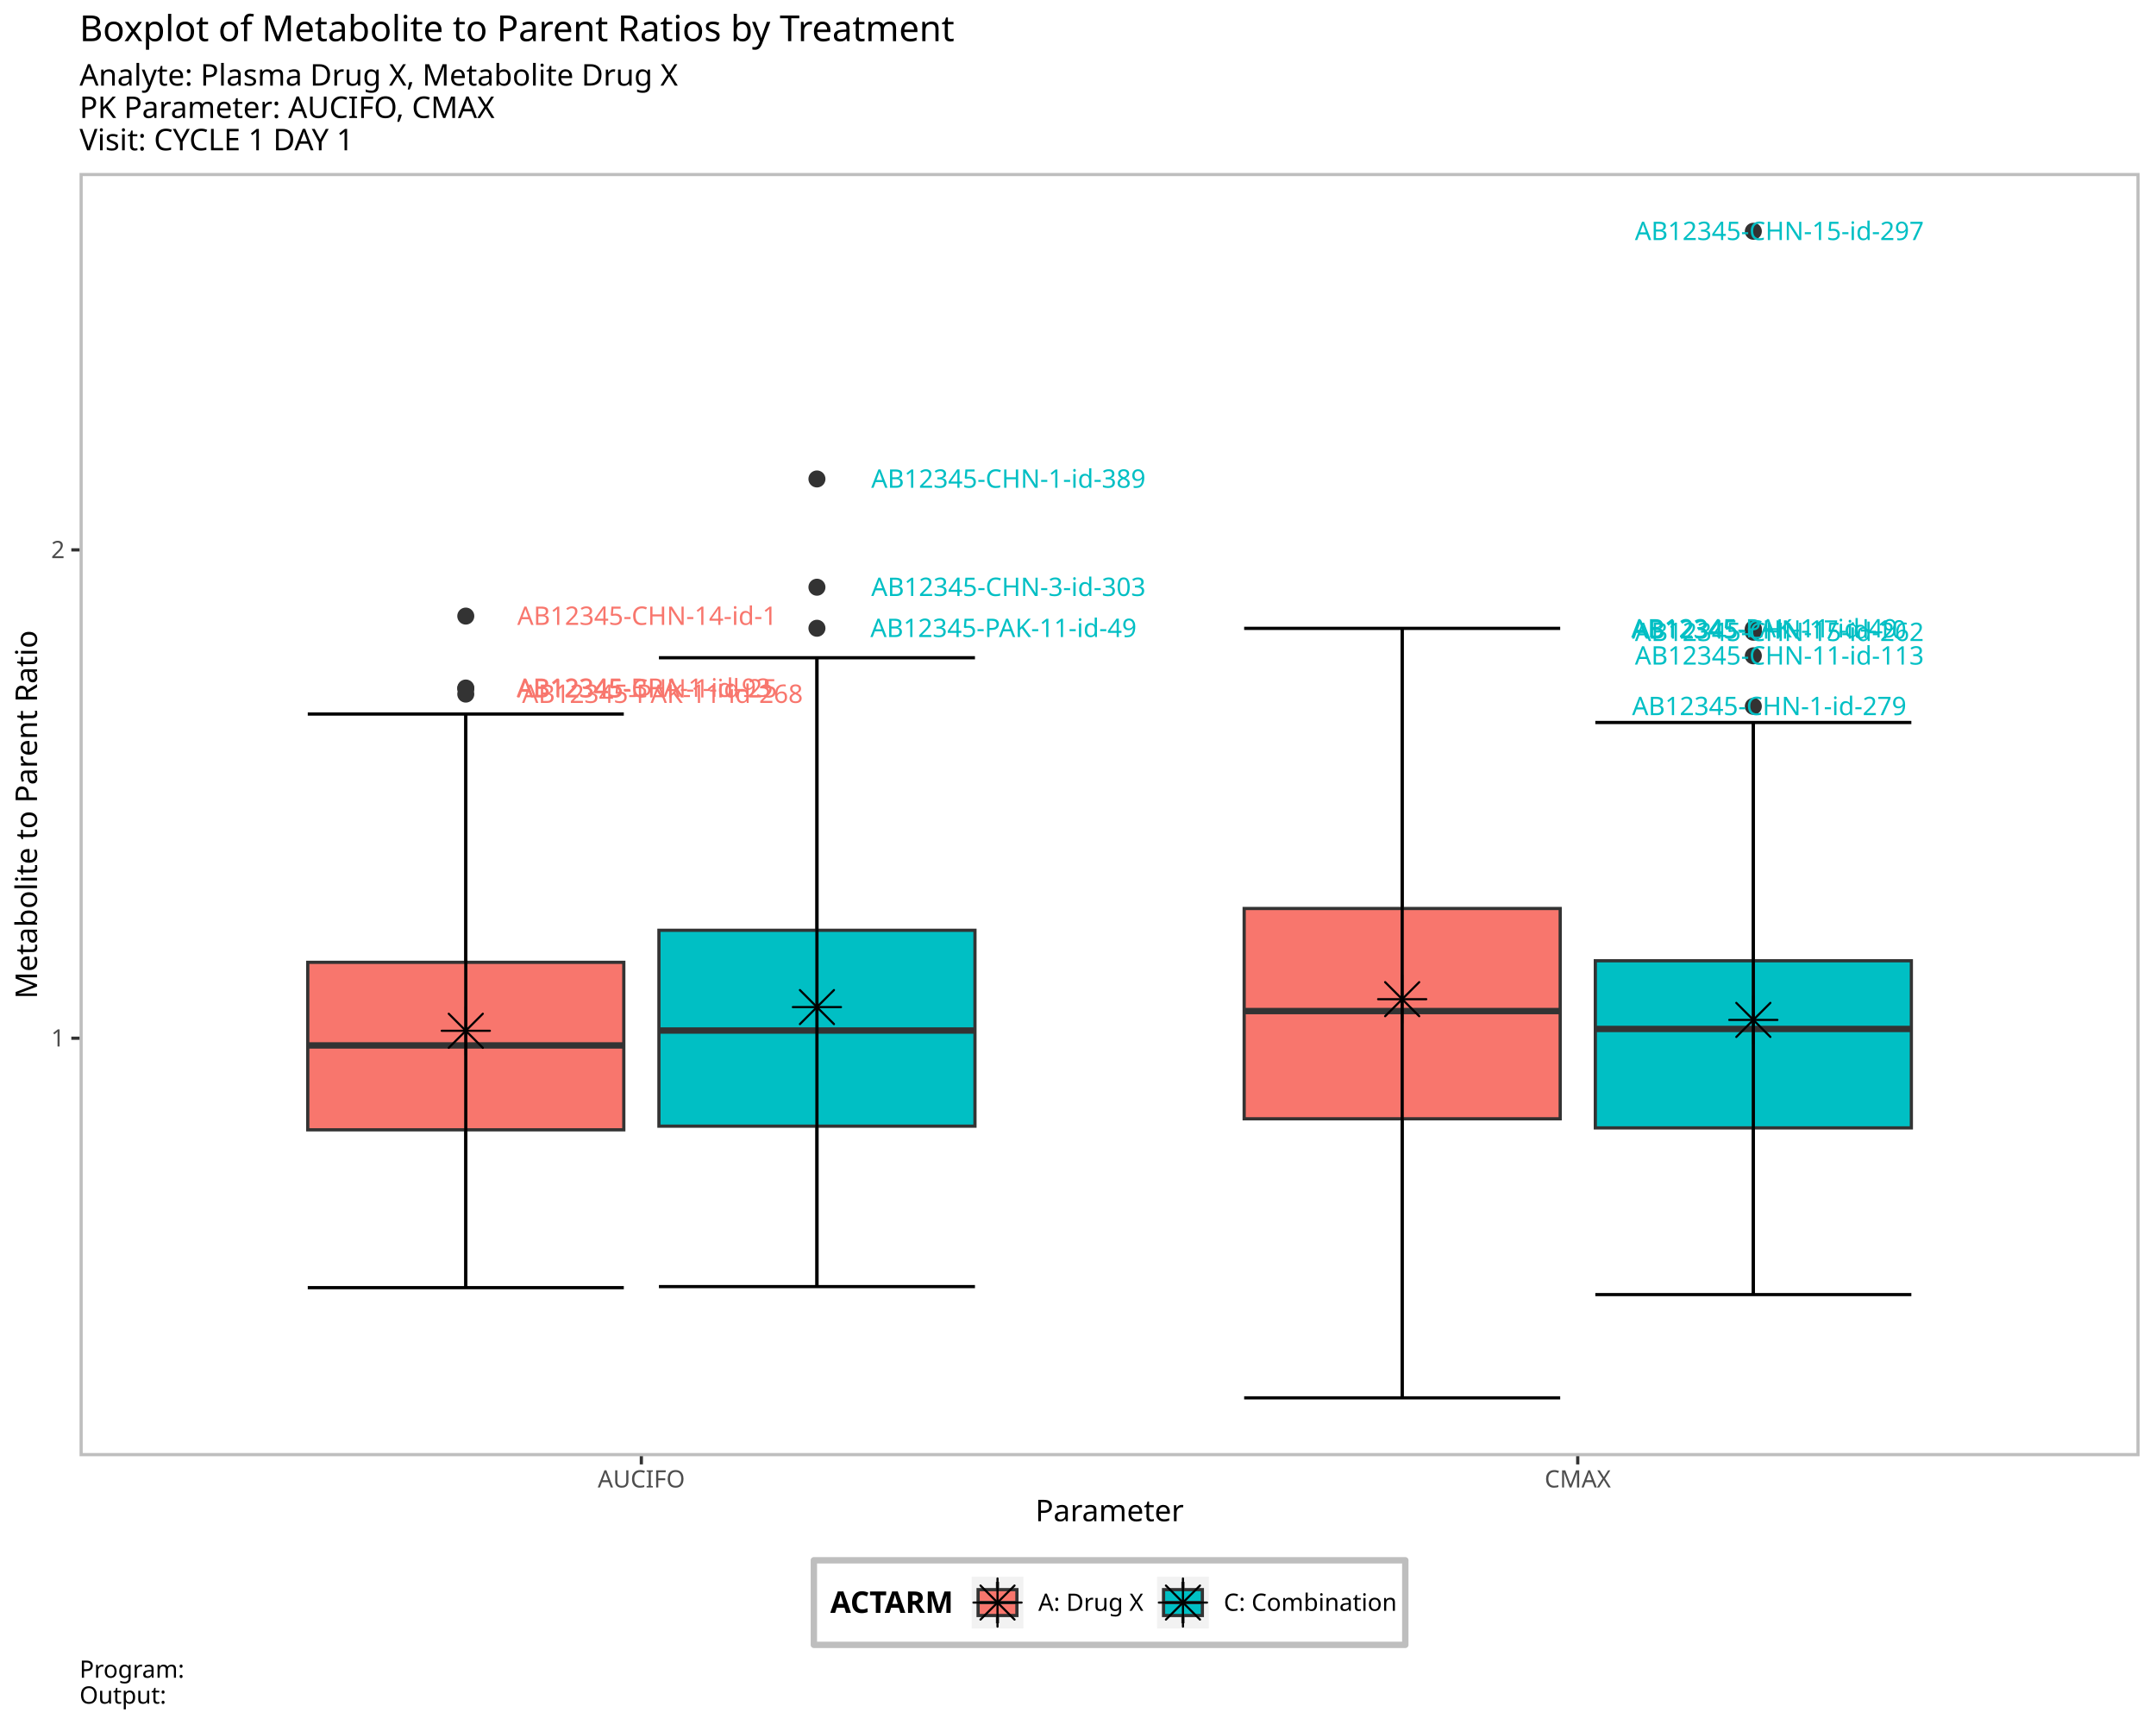
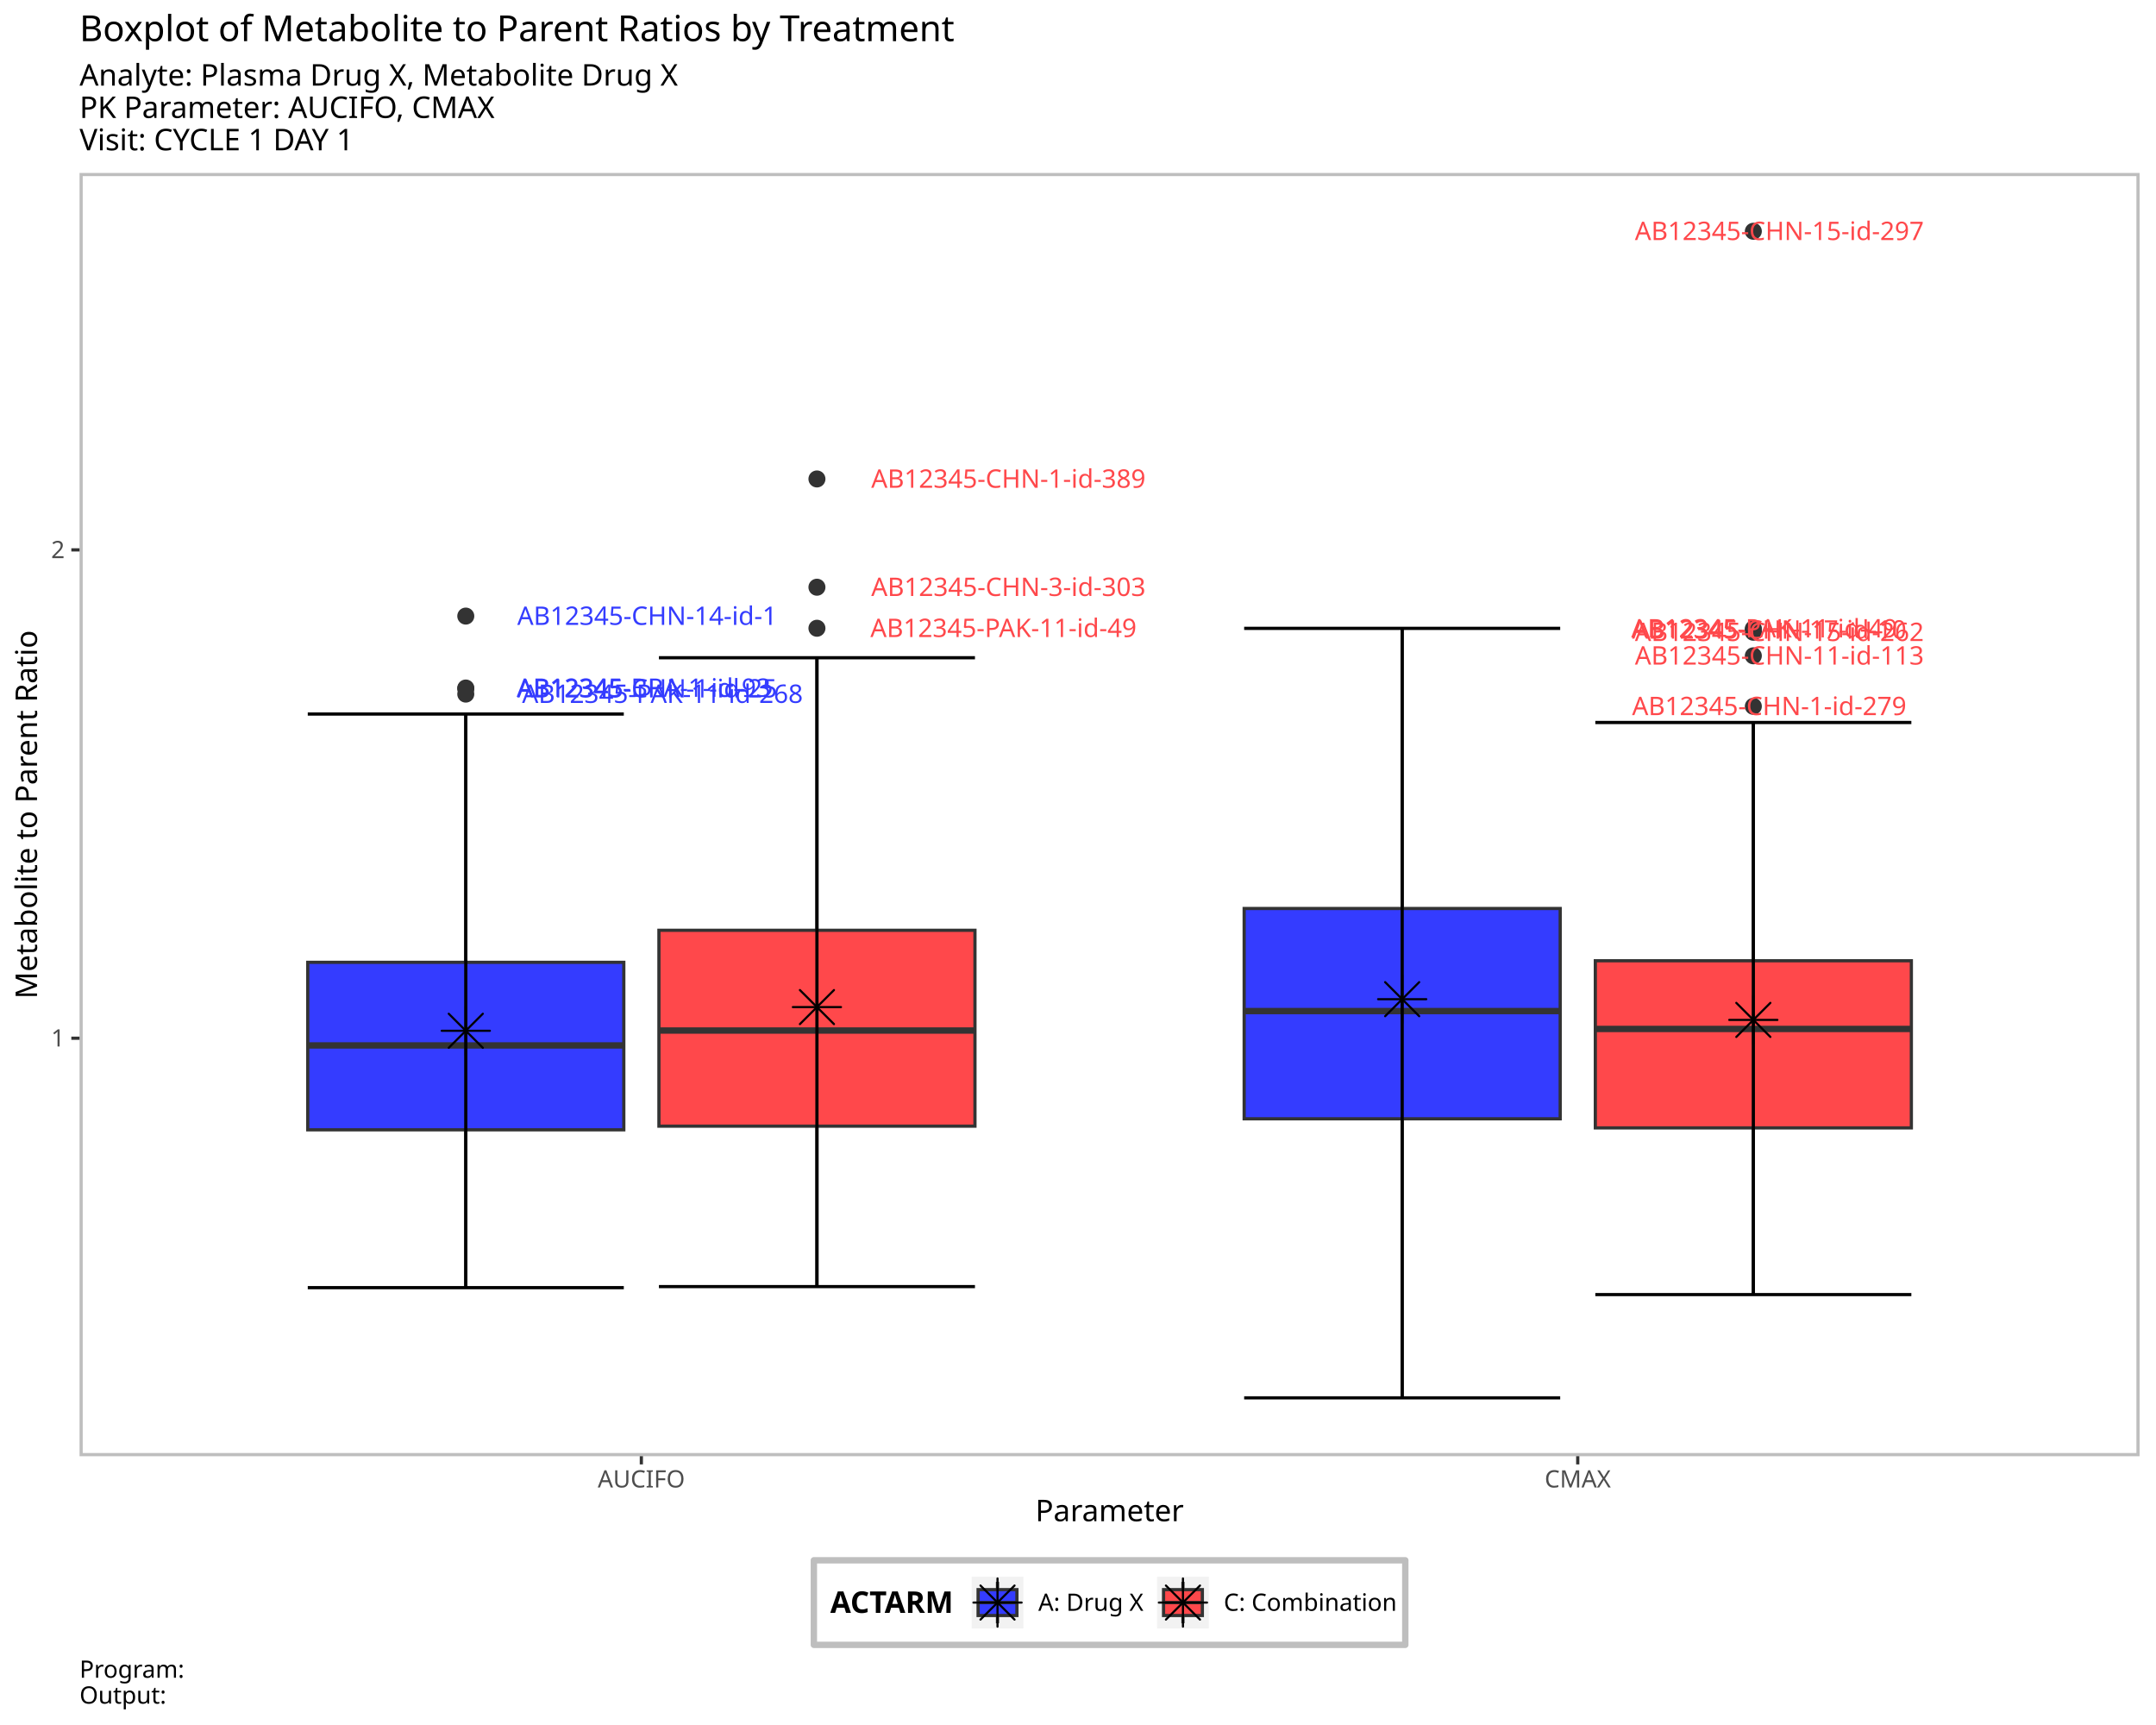
<svg xmlns="http://www.w3.org/2000/svg" class="svglite" data-engine-version="2.0" width="720.00pt" height="576.00pt" viewBox="0 0 720.00 576.00">
  <defs>
    <style type="text/css">
    .svglite line, .svglite polyline, .svglite polygon, .svglite path, .svglite rect, .svglite circle {
      fill: none;
      stroke: #000000;
      stroke-linecap: round;
      stroke-linejoin: round;
      stroke-miterlimit: 10.00;
    }
  </style>
  </defs>
  <rect width="100%" height="100%" style="stroke: none; fill: #FFFFFF;" />
  <defs>
    <clipPath id="cpMC4wMHw3MjAuMDB8MC4wMHw1NzYuMDA=">
      <rect x="0.00" y="0.00" width="720.00" height="576.00" />
    </clipPath>
  </defs>
  <g clip-path="url(#cpMC4wMHw3MjAuMDB8MC4wMHw1NzYuMDA=)">
    <rect x="0.00" y="0.00" width="720.00" height="576.00" style="stroke-width: 1.07; stroke: #FFFFFF; fill: #FFFFFF;" />
  </g>
  <defs>
    <clipPath id="cpMjYuNTZ8NzE0LjUyfDU3Ljc1fDQ4Ni4yNA==">
      <rect x="26.56" y="57.75" width="687.96" height="428.50" />
    </clipPath>
  </defs>
  <g clip-path="url(#cpMjYuNTZ8NzE0LjUyfDU3Ljc1fDQ4Ni4yNA==)">
    <circle cx="155.55" cy="231.77" r="2.49" style="stroke-width: 0.71; stroke: #333333; fill: #333333;" />
    <circle cx="155.55" cy="205.72" r="2.49" style="stroke-width: 0.71; stroke: #333333; fill: #333333;" />
    <circle cx="155.55" cy="229.74" r="2.49" style="stroke-width: 0.71; stroke: #333333; fill: #333333;" />
    <circle cx="155.55" cy="229.96" r="2.49" style="stroke-width: 0.71; stroke: #333333; fill: #333333;" />
    <line x1="155.55" y1="321.33" x2="155.55" y2="238.42" style="stroke-width: 1.07; stroke: #333333; stroke-linecap: butt;" />
    <line x1="155.55" y1="377.26" x2="155.55" y2="429.96" style="stroke-width: 1.07; stroke: #333333; stroke-linecap: butt;" />
-     <polygon points="102.78,321.33 102.78,377.26 208.32,377.26 208.32,321.33 102.78,321.33 " style="stroke-width: 1.07; stroke: #333333; stroke-linecap: butt; stroke-linejoin: miter; fill: #F8766D;" />
+     <polygon points="102.78,321.33 102.78,377.26 208.32,377.26 208.32,321.33 102.78,321.33 " style="stroke-width: 1.07; stroke: #333333; stroke-linecap: butt; stroke-linejoin: miter; fill: #343CFF;" />
    <line x1="102.78" y1="349.08" x2="208.32" y2="349.08" style="stroke-width: 2.13; stroke: #333333; stroke-linecap: butt; stroke-linejoin: miter;" />
    <circle cx="272.82" cy="209.78" r="2.49" style="stroke-width: 0.71; stroke: #333333; fill: #333333;" />
    <circle cx="272.82" cy="196.08" r="2.49" style="stroke-width: 0.71; stroke: #333333; fill: #333333;" />
    <circle cx="272.82" cy="159.93" r="2.49" style="stroke-width: 0.71; stroke: #333333; fill: #333333;" />
    <line x1="272.82" y1="310.63" x2="272.82" y2="219.63" style="stroke-width: 1.07; stroke: #333333; stroke-linecap: butt;" />
    <line x1="272.82" y1="376.04" x2="272.82" y2="429.61" style="stroke-width: 1.07; stroke: #333333; stroke-linecap: butt;" />
-     <polygon points="220.05,310.63 220.05,376.04 325.59,376.04 325.59,310.63 220.05,310.63 " style="stroke-width: 1.07; stroke: #333333; stroke-linecap: butt; stroke-linejoin: miter; fill: #00BFC4;" />
+     <polygon points="220.05,310.63 220.05,376.04 325.59,376.04 325.59,310.63 220.05,310.63 " style="stroke-width: 1.07; stroke: #333333; stroke-linecap: butt; stroke-linejoin: miter; fill: #FF484B;" />
    <line x1="220.05" y1="344.11" x2="325.59" y2="344.11" style="stroke-width: 2.13; stroke: #333333; stroke-linecap: butt; stroke-linejoin: miter;" />
    <line x1="468.26" y1="303.36" x2="468.26" y2="209.82" style="stroke-width: 1.07; stroke: #333333; stroke-linecap: butt;" />
    <line x1="468.26" y1="373.58" x2="468.26" y2="466.76" style="stroke-width: 1.07; stroke: #333333; stroke-linecap: butt;" />
-     <polygon points="415.49,303.36 415.49,373.58 521.03,373.58 521.03,303.36 415.49,303.36 " style="stroke-width: 1.07; stroke: #333333; stroke-linecap: butt; stroke-linejoin: miter; fill: #F8766D;" />
+     <polygon points="415.49,303.36 415.49,373.58 521.03,373.58 521.03,303.36 415.49,303.36 " style="stroke-width: 1.07; stroke: #333333; stroke-linecap: butt; stroke-linejoin: miter; fill: #343CFF;" />
    <line x1="415.49" y1="337.61" x2="521.03" y2="337.61" style="stroke-width: 2.13; stroke: #333333; stroke-linecap: butt; stroke-linejoin: miter;" />
    <circle cx="585.53" cy="211.11" r="2.49" style="stroke-width: 0.71; stroke: #333333; fill: #333333;" />
    <circle cx="585.53" cy="77.22" r="2.49" style="stroke-width: 0.71; stroke: #333333; fill: #333333;" />
    <circle cx="585.53" cy="209.92" r="2.49" style="stroke-width: 0.71; stroke: #333333; fill: #333333;" />
    <circle cx="585.53" cy="235.85" r="2.49" style="stroke-width: 0.71; stroke: #333333; fill: #333333;" />
    <circle cx="585.53" cy="210.31" r="2.49" style="stroke-width: 0.71; stroke: #333333; fill: #333333;" />
    <circle cx="585.53" cy="218.98" r="2.49" style="stroke-width: 0.71; stroke: #333333; fill: #333333;" />
    <line x1="585.53" y1="320.81" x2="585.53" y2="241.24" style="stroke-width: 1.07; stroke: #333333; stroke-linecap: butt;" />
    <line x1="585.53" y1="376.62" x2="585.53" y2="432.28" style="stroke-width: 1.07; stroke: #333333; stroke-linecap: butt;" />
-     <polygon points="532.76,320.81 532.76,376.62 638.30,376.62 638.30,320.81 532.76,320.81 " style="stroke-width: 1.07; stroke: #333333; stroke-linecap: butt; stroke-linejoin: miter; fill: #00BFC4;" />
+     <polygon points="532.76,320.81 532.76,376.62 638.30,376.62 638.30,320.81 532.76,320.81 " style="stroke-width: 1.07; stroke: #333333; stroke-linecap: butt; stroke-linejoin: miter; fill: #FF484B;" />
    <line x1="532.76" y1="343.58" x2="638.30" y2="343.58" style="stroke-width: 2.13; stroke: #333333; stroke-linecap: butt; stroke-linejoin: miter;" />
    <polyline points="102.78,238.42 208.32,238.42 " style="stroke-width: 1.07; stroke-linecap: butt;" />
    <polyline points="155.55,238.42 155.55,429.96 " style="stroke-width: 1.07; stroke-linecap: butt;" />
    <polyline points="102.78,429.96 208.32,429.96 " style="stroke-width: 1.07; stroke-linecap: butt;" />
    <polyline points="220.05,219.63 325.59,219.63 " style="stroke-width: 1.07; stroke-linecap: butt;" />
    <polyline points="272.82,219.63 272.82,429.61 " style="stroke-width: 1.07; stroke-linecap: butt;" />
    <polyline points="220.05,429.61 325.59,429.61 " style="stroke-width: 1.07; stroke-linecap: butt;" />
    <polyline points="415.49,209.82 521.03,209.82 " style="stroke-width: 1.07; stroke-linecap: butt;" />
    <polyline points="468.26,209.82 468.26,466.76 " style="stroke-width: 1.07; stroke-linecap: butt;" />
    <polyline points="415.49,466.76 521.03,466.76 " style="stroke-width: 1.07; stroke-linecap: butt;" />
    <polyline points="532.76,241.24 638.30,241.24 " style="stroke-width: 1.07; stroke-linecap: butt;" />
    <polyline points="585.53,241.24 585.53,432.28 " style="stroke-width: 1.07; stroke-linecap: butt;" />
    <polyline points="532.76,432.28 638.30,432.28 " style="stroke-width: 1.07; stroke-linecap: butt;" />
    <line x1="149.86" y1="349.88" x2="161.24" y2="338.50" style="stroke-width: 0.71;" />
    <line x1="149.86" y1="338.50" x2="161.24" y2="349.88" style="stroke-width: 0.71;" />
    <line x1="147.51" y1="344.19" x2="163.60" y2="344.19" style="stroke-width: 0.71;" />
    <line x1="155.55" y1="352.24" x2="155.55" y2="336.15" style="stroke-width: 0.71;" />
    <line x1="267.13" y1="341.96" x2="278.51" y2="330.59" style="stroke-width: 0.71;" />
    <line x1="267.13" y1="330.59" x2="278.51" y2="341.96" style="stroke-width: 0.71;" />
    <line x1="264.77" y1="336.28" x2="280.86" y2="336.28" style="stroke-width: 0.71;" />
    <line x1="272.82" y1="344.32" x2="272.82" y2="328.23" style="stroke-width: 0.71;" />
    <line x1="462.57" y1="339.32" x2="473.95" y2="327.95" style="stroke-width: 0.71;" />
    <line x1="462.57" y1="327.95" x2="473.95" y2="339.32" style="stroke-width: 0.71;" />
    <line x1="460.22" y1="333.64" x2="476.31" y2="333.64" style="stroke-width: 0.71;" />
    <line x1="468.26" y1="341.68" x2="468.26" y2="325.59" style="stroke-width: 0.71;" />
    <line x1="579.84" y1="346.25" x2="591.22" y2="334.87" style="stroke-width: 0.71;" />
    <line x1="579.84" y1="334.87" x2="591.22" y2="346.25" style="stroke-width: 0.71;" />
    <line x1="577.48" y1="340.56" x2="593.57" y2="340.56" style="stroke-width: 0.71;" />
    <line x1="585.53" y1="348.60" x2="585.53" y2="332.51" style="stroke-width: 0.71;" />
-     <text x="174.34" y="234.71" style="font-size: 8.54px; fill: #F8766D; font-family: sans;" textLength="93.96px" lengthAdjust="spacingAndGlyphs">AB12345-PAK-11-id-268</text>
-     <text x="172.73" y="208.66" style="font-size: 8.54px; fill: #F8766D; font-family: sans;" textLength="85.88px" lengthAdjust="spacingAndGlyphs">AB12345-CHN-14-id-1</text>
-     <text x="290.66" y="212.71" style="font-size: 8.54px; fill: #00BFC4; font-family: sans;" textLength="89.22px" lengthAdjust="spacingAndGlyphs">AB12345-PAK-11-id-49</text>
-     <text x="290.94" y="199.01" style="font-size: 8.54px; fill: #00BFC4; font-family: sans;" textLength="90.63px" lengthAdjust="spacingAndGlyphs">AB12345-CHN-3-id-303</text>
-     <text x="172.54" y="232.68" style="font-size: 8.54px; fill: #F8766D; font-family: sans;" textLength="84.94px" lengthAdjust="spacingAndGlyphs">AB12345-BRA-1-id-93</text>
-     <text x="290.94" y="162.87" style="font-size: 8.54px; fill: #00BFC4; font-family: sans;" textLength="90.63px" lengthAdjust="spacingAndGlyphs">AB12345-CHN-1-id-389</text>
-     <text x="172.73" y="232.89" style="font-size: 8.54px; fill: #F8766D; font-family: sans;" textLength="85.88px" lengthAdjust="spacingAndGlyphs">AB12345-CHN-1-id-25</text>
-     <text x="545.97" y="214.05" style="font-size: 8.54px; fill: #00BFC4; font-family: sans;" textLength="95.38px" lengthAdjust="spacingAndGlyphs">AB12345-CHN-15-id-262</text>
-     <text x="545.97" y="80.16" style="font-size: 8.54px; fill: #00BFC4; font-family: sans;" textLength="95.38px" lengthAdjust="spacingAndGlyphs">AB12345-CHN-15-id-297</text>
-     <text x="544.74" y="212.86" style="font-size: 8.54px; fill: #00BFC4; font-family: sans;" textLength="89.22px" lengthAdjust="spacingAndGlyphs">AB12345-PAK-11-id-49</text>
-     <text x="545.02" y="238.79" style="font-size: 8.54px; fill: #00BFC4; font-family: sans;" textLength="90.63px" lengthAdjust="spacingAndGlyphs">AB12345-CHN-1-id-279</text>
-     <text x="545.02" y="213.25" style="font-size: 8.54px; fill: #00BFC4; font-family: sans;" textLength="90.63px" lengthAdjust="spacingAndGlyphs">AB12345-CHN-17-id-10</text>
-     <text x="545.97" y="221.92" style="font-size: 8.54px; fill: #00BFC4; font-family: sans;" textLength="95.38px" lengthAdjust="spacingAndGlyphs">AB12345-CHN-11-id-113</text>
+     <text x="174.34" y="234.71" style="font-size: 8.54px; fill: #343CFF; font-family: sans;" textLength="93.96px" lengthAdjust="spacingAndGlyphs">AB12345-PAK-11-id-268</text>
+     <text x="172.73" y="208.66" style="font-size: 8.54px; fill: #343CFF; font-family: sans;" textLength="85.88px" lengthAdjust="spacingAndGlyphs">AB12345-CHN-14-id-1</text>
+     <text x="290.66" y="212.71" style="font-size: 8.54px; fill: #FF484B; font-family: sans;" textLength="89.22px" lengthAdjust="spacingAndGlyphs">AB12345-PAK-11-id-49</text>
+     <text x="290.94" y="199.01" style="font-size: 8.54px; fill: #FF484B; font-family: sans;" textLength="90.63px" lengthAdjust="spacingAndGlyphs">AB12345-CHN-3-id-303</text>
+     <text x="172.54" y="232.68" style="font-size: 8.54px; fill: #343CFF; font-family: sans;" textLength="84.94px" lengthAdjust="spacingAndGlyphs">AB12345-BRA-1-id-93</text>
+     <text x="290.94" y="162.87" style="font-size: 8.54px; fill: #FF484B; font-family: sans;" textLength="90.63px" lengthAdjust="spacingAndGlyphs">AB12345-CHN-1-id-389</text>
+     <text x="172.73" y="232.89" style="font-size: 8.54px; fill: #343CFF; font-family: sans;" textLength="85.88px" lengthAdjust="spacingAndGlyphs">AB12345-CHN-1-id-25</text>
+     <text x="545.97" y="214.05" style="font-size: 8.54px; fill: #FF484B; font-family: sans;" textLength="95.38px" lengthAdjust="spacingAndGlyphs">AB12345-CHN-15-id-262</text>
+     <text x="545.97" y="80.16" style="font-size: 8.54px; fill: #FF484B; font-family: sans;" textLength="95.38px" lengthAdjust="spacingAndGlyphs">AB12345-CHN-15-id-297</text>
+     <text x="544.74" y="212.86" style="font-size: 8.54px; fill: #FF484B; font-family: sans;" textLength="89.22px" lengthAdjust="spacingAndGlyphs">AB12345-PAK-11-id-49</text>
+     <text x="545.02" y="238.79" style="font-size: 8.54px; fill: #FF484B; font-family: sans;" textLength="90.63px" lengthAdjust="spacingAndGlyphs">AB12345-CHN-1-id-279</text>
+     <text x="545.02" y="213.25" style="font-size: 8.54px; fill: #FF484B; font-family: sans;" textLength="90.63px" lengthAdjust="spacingAndGlyphs">AB12345-CHN-17-id-10</text>
+     <text x="545.97" y="221.92" style="font-size: 8.54px; fill: #FF484B; font-family: sans;" textLength="95.38px" lengthAdjust="spacingAndGlyphs">AB12345-CHN-11-id-113</text>
    <rect x="26.56" y="57.75" width="687.96" height="428.50" style="stroke-width: 2.13; stroke: #BEBEBE;" />
  </g>
  <g clip-path="url(#cpMC4wMHw3MjAuMDB8MC4wMHw1NzYuMDA=)">
    <text x="21.63" y="349.44" text-anchor="end" style="font-size: 8.00px; fill: #4D4D4D; font-family: sans;" textLength="4.45px" lengthAdjust="spacingAndGlyphs">1</text>
    <text x="21.63" y="186.37" text-anchor="end" style="font-size: 8.00px; fill: #4D4D4D; font-family: sans;" textLength="4.45px" lengthAdjust="spacingAndGlyphs">2</text>
    <polyline points="23.82,346.68 26.56,346.68 " style="stroke-width: 1.07; stroke: #333333; stroke-linecap: butt;" />
    <polyline points="23.82,183.61 26.56,183.61 " style="stroke-width: 1.07; stroke: #333333; stroke-linecap: butt;" />
    <polyline points="214.18,488.98 214.18,486.24 " style="stroke-width: 1.07; stroke: #333333; stroke-linecap: butt;" />
    <polyline points="526.89,488.98 526.89,486.24 " style="stroke-width: 1.07; stroke: #333333; stroke-linecap: butt;" />
    <text x="214.18" y="496.68" text-anchor="middle" style="font-size: 8.00px; fill: #4D4D4D; font-family: sans;" textLength="30.23px" lengthAdjust="spacingAndGlyphs">AUCIFO</text>
    <text x="526.89" y="496.68" text-anchor="middle" style="font-size: 8.00px; fill: #4D4D4D; font-family: sans;" textLength="23.12px" lengthAdjust="spacingAndGlyphs">CMAX</text>
    <text x="370.54" y="507.96" text-anchor="middle" style="font-size: 10.00px; font-family: sans;" textLength="46.69px" lengthAdjust="spacingAndGlyphs">Parameter</text>
    <text transform="translate(12.36,271.99) rotate(-90)" text-anchor="middle" style="font-size: 10.00px; font-family: sans;" textLength="115.63px" lengthAdjust="spacingAndGlyphs">Metabolite to Parent Ratio</text>
    <rect x="271.79" y="521.00" width="197.51" height="28.24" style="stroke-width: 2.13; stroke: #BEBEBE;" />
    <text x="277.27" y="538.56" style="font-size: 10.00px; font-weight: bold; font-family: sans;" textLength="42.23px" lengthAdjust="spacingAndGlyphs">ACTARM</text>
    <rect x="324.48" y="526.48" width="17.28" height="17.28" style="stroke-width: 1.07; stroke: none; fill: #F2F2F2;" />
    <polyline points="333.12,542.03 333.12,539.44 " style="stroke-width: 1.07; stroke: #333333; stroke-linecap: butt; stroke-linejoin: miter;" />
    <polyline points="333.12,530.80 333.12,528.20 " style="stroke-width: 1.07; stroke: #333333; stroke-linecap: butt; stroke-linejoin: miter;" />
-     <rect x="326.64" y="530.80" width="12.96" height="8.64" style="stroke-width: 1.07; stroke: #333333; stroke-linecap: butt; stroke-linejoin: miter; fill: #F8766D;" />
+     <rect x="326.64" y="530.80" width="12.96" height="8.64" style="stroke-width: 1.07; stroke: #333333; stroke-linecap: butt; stroke-linejoin: miter; fill: #343CFF;" />
    <polyline points="326.64,535.12 339.60,535.12 " style="stroke-width: 1.07; stroke: #333333; stroke-linecap: butt; stroke-linejoin: miter;" />
    <line x1="327.43" y1="540.80" x2="338.81" y2="529.43" style="stroke-width: 0.71;" />
    <line x1="327.43" y1="529.43" x2="338.81" y2="540.80" style="stroke-width: 0.71;" />
    <line x1="325.08" y1="535.12" x2="341.17" y2="535.12" style="stroke-width: 0.71;" />
    <line x1="333.12" y1="543.16" x2="333.12" y2="527.07" style="stroke-width: 0.71;" />
    <rect x="386.41" y="526.48" width="17.28" height="17.28" style="stroke-width: 1.07; stroke: none; fill: #F2F2F2;" />
    <polyline points="395.05,542.03 395.05,539.44 " style="stroke-width: 1.07; stroke: #333333; stroke-linecap: butt; stroke-linejoin: miter;" />
    <polyline points="395.05,530.80 395.05,528.20 " style="stroke-width: 1.07; stroke: #333333; stroke-linecap: butt; stroke-linejoin: miter;" />
-     <rect x="388.57" y="530.80" width="12.96" height="8.64" style="stroke-width: 1.07; stroke: #333333; stroke-linecap: butt; stroke-linejoin: miter; fill: #00BFC4;" />
+     <rect x="388.57" y="530.80" width="12.96" height="8.64" style="stroke-width: 1.07; stroke: #333333; stroke-linecap: butt; stroke-linejoin: miter; fill: #FF484B;" />
    <polyline points="388.57,535.12 401.53,535.12 " style="stroke-width: 1.07; stroke: #333333; stroke-linecap: butt; stroke-linejoin: miter;" />
    <line x1="389.36" y1="540.80" x2="400.74" y2="529.43" style="stroke-width: 0.71;" />
    <line x1="389.36" y1="529.43" x2="400.74" y2="540.80" style="stroke-width: 0.71;" />
    <line x1="387.00" y1="535.12" x2="403.09" y2="535.12" style="stroke-width: 0.71;" />
    <line x1="395.05" y1="543.16" x2="395.05" y2="527.07" style="stroke-width: 0.71;" />
    <text x="346.74" y="537.87" style="font-size: 8.00px; font-family: sans;" textLength="34.68px" lengthAdjust="spacingAndGlyphs">A: Drug X</text>
    <text x="408.67" y="537.87" style="font-size: 8.00px; font-family: sans;" textLength="55.14px" lengthAdjust="spacingAndGlyphs">C: Combination</text>
    <text x="26.56" y="28.59" style="font-size: 10.00px; font-family: sans;" textLength="194.56px" lengthAdjust="spacingAndGlyphs">Analyte: Plasma Drug X, Metabolite Drug X </text>
    <text x="26.56" y="39.39" style="font-size: 10.00px; font-family: sans;" textLength="140.62px" lengthAdjust="spacingAndGlyphs">PK Parameter: AUCIFO, CMAX</text>
    <text x="26.56" y="50.19" style="font-size: 10.00px; font-family: sans;" textLength="97.83px" lengthAdjust="spacingAndGlyphs">Visit: CYCLE 1 DAY 1</text>
    <text x="26.56" y="13.74" style="font-size: 12.00px; font-family: sans;" textLength="275.50px" lengthAdjust="spacingAndGlyphs">Boxplot of Metabolite to Parent Ratios by Treatment</text>
    <text x="26.56" y="560.22" style="font-size: 8.00px; font-family: sans;" textLength="35.13px" lengthAdjust="spacingAndGlyphs">Program: </text>
    <text x="26.56" y="568.86" style="font-size: 8.00px; font-family: sans;" textLength="26.24px" lengthAdjust="spacingAndGlyphs">Output:</text>
  </g>
</svg>
